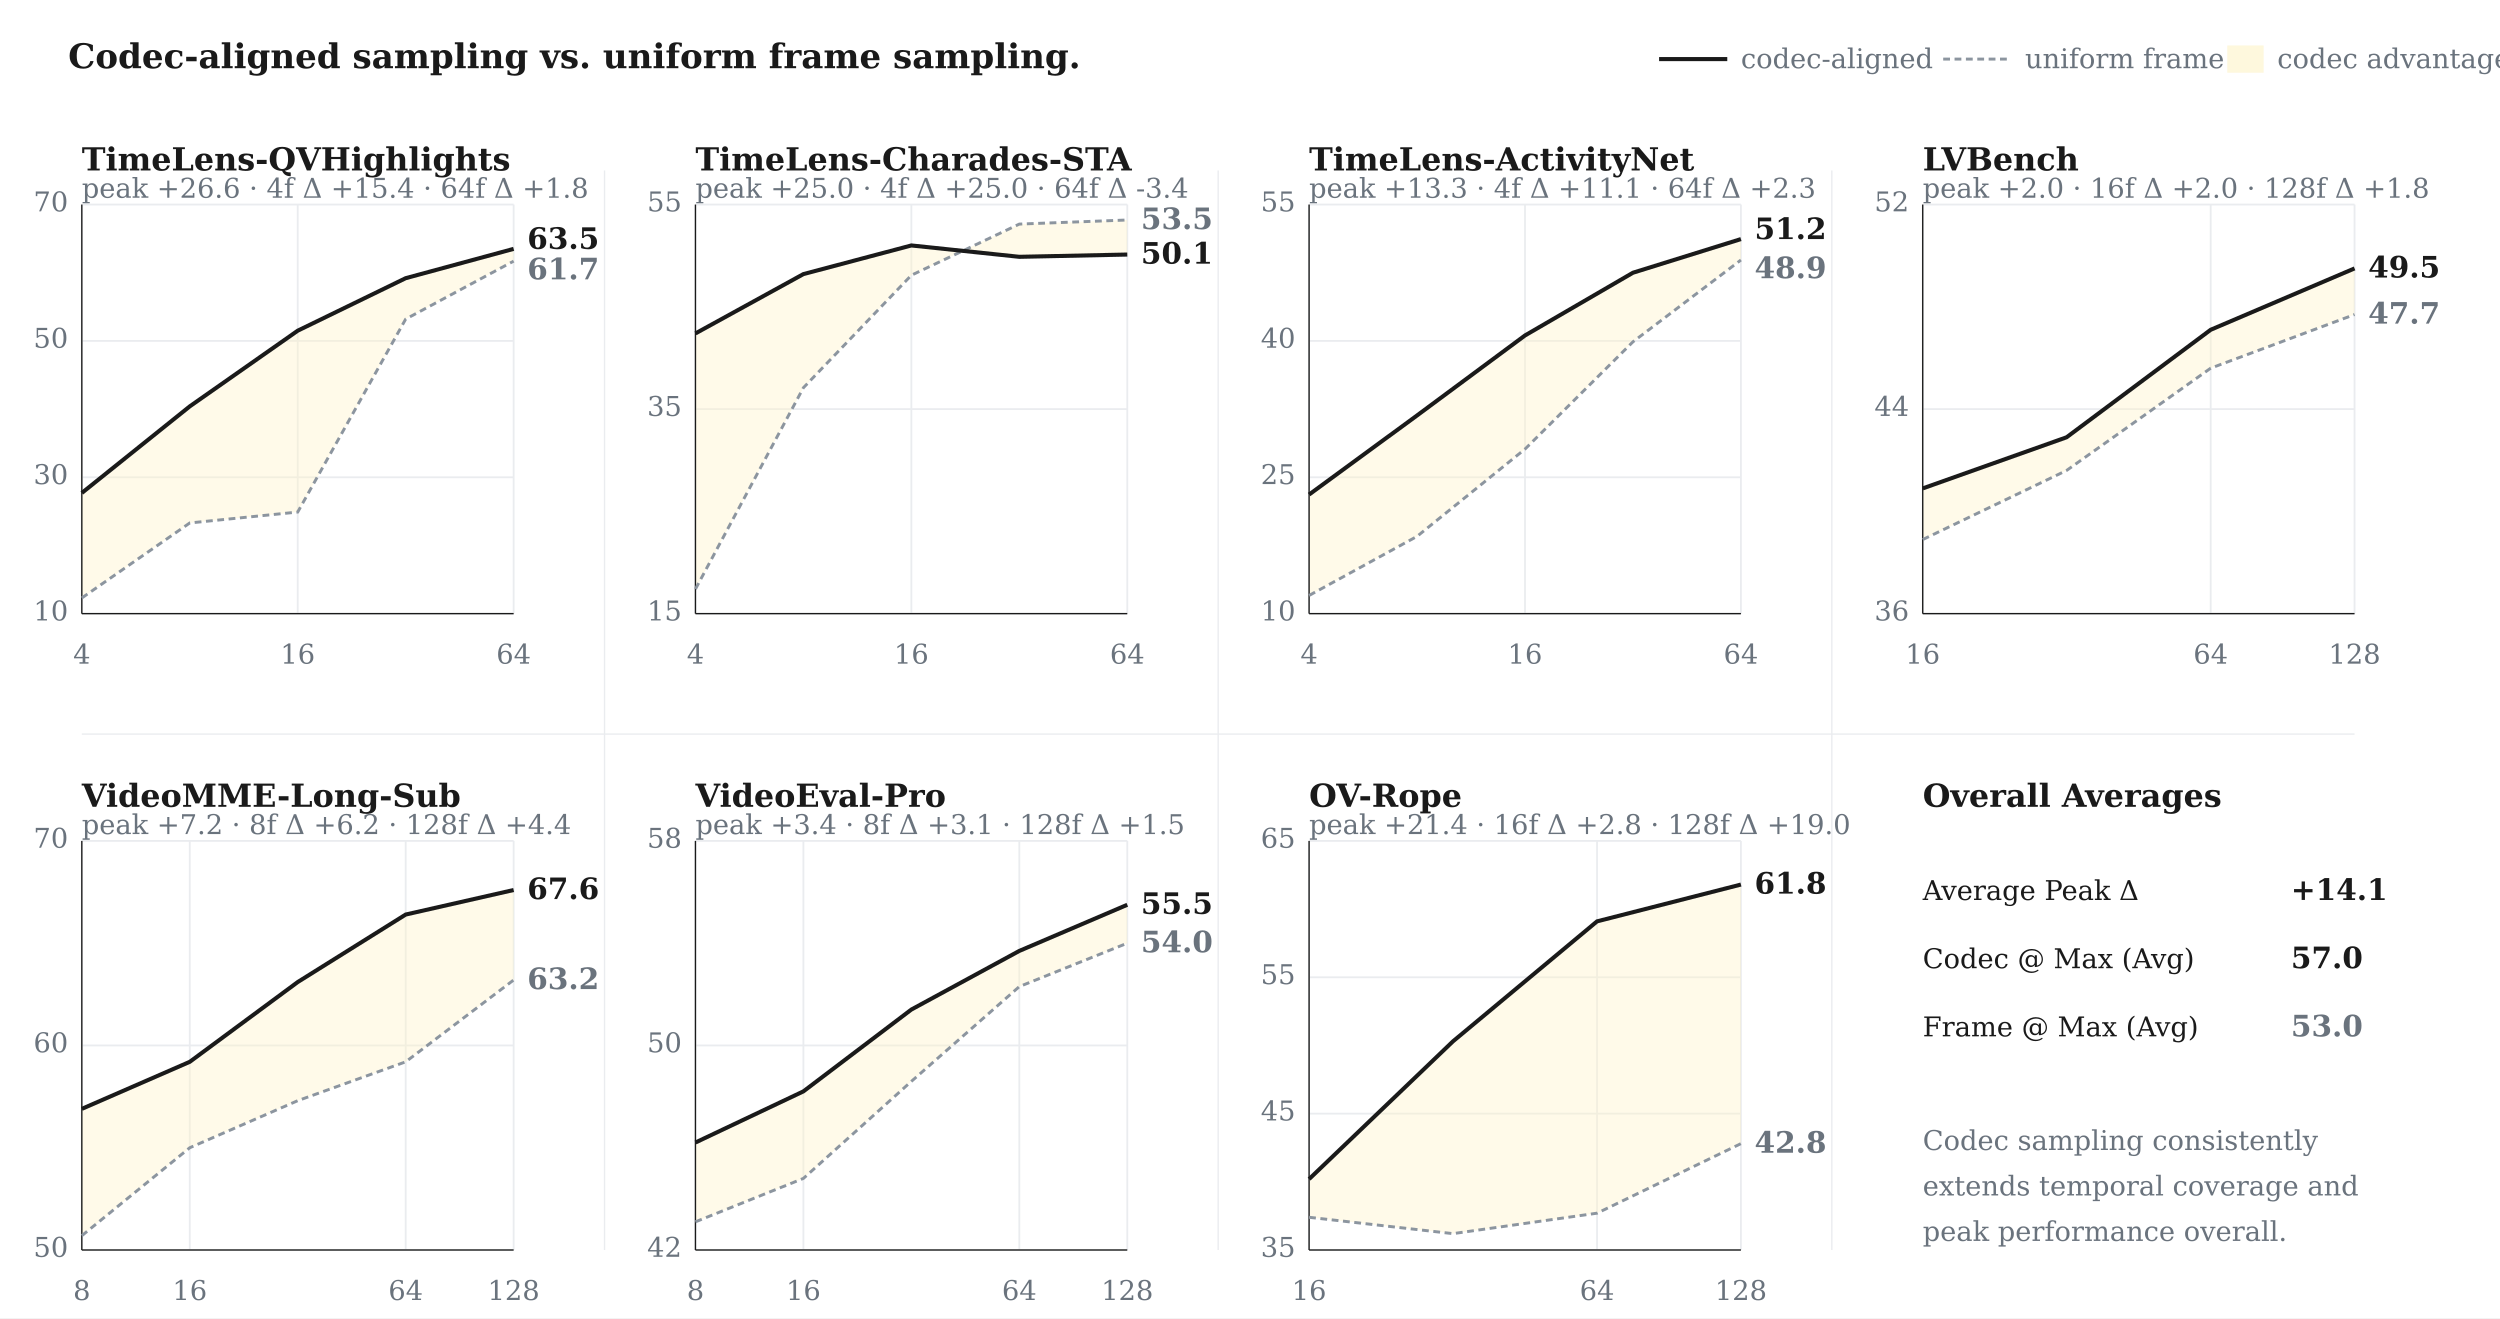
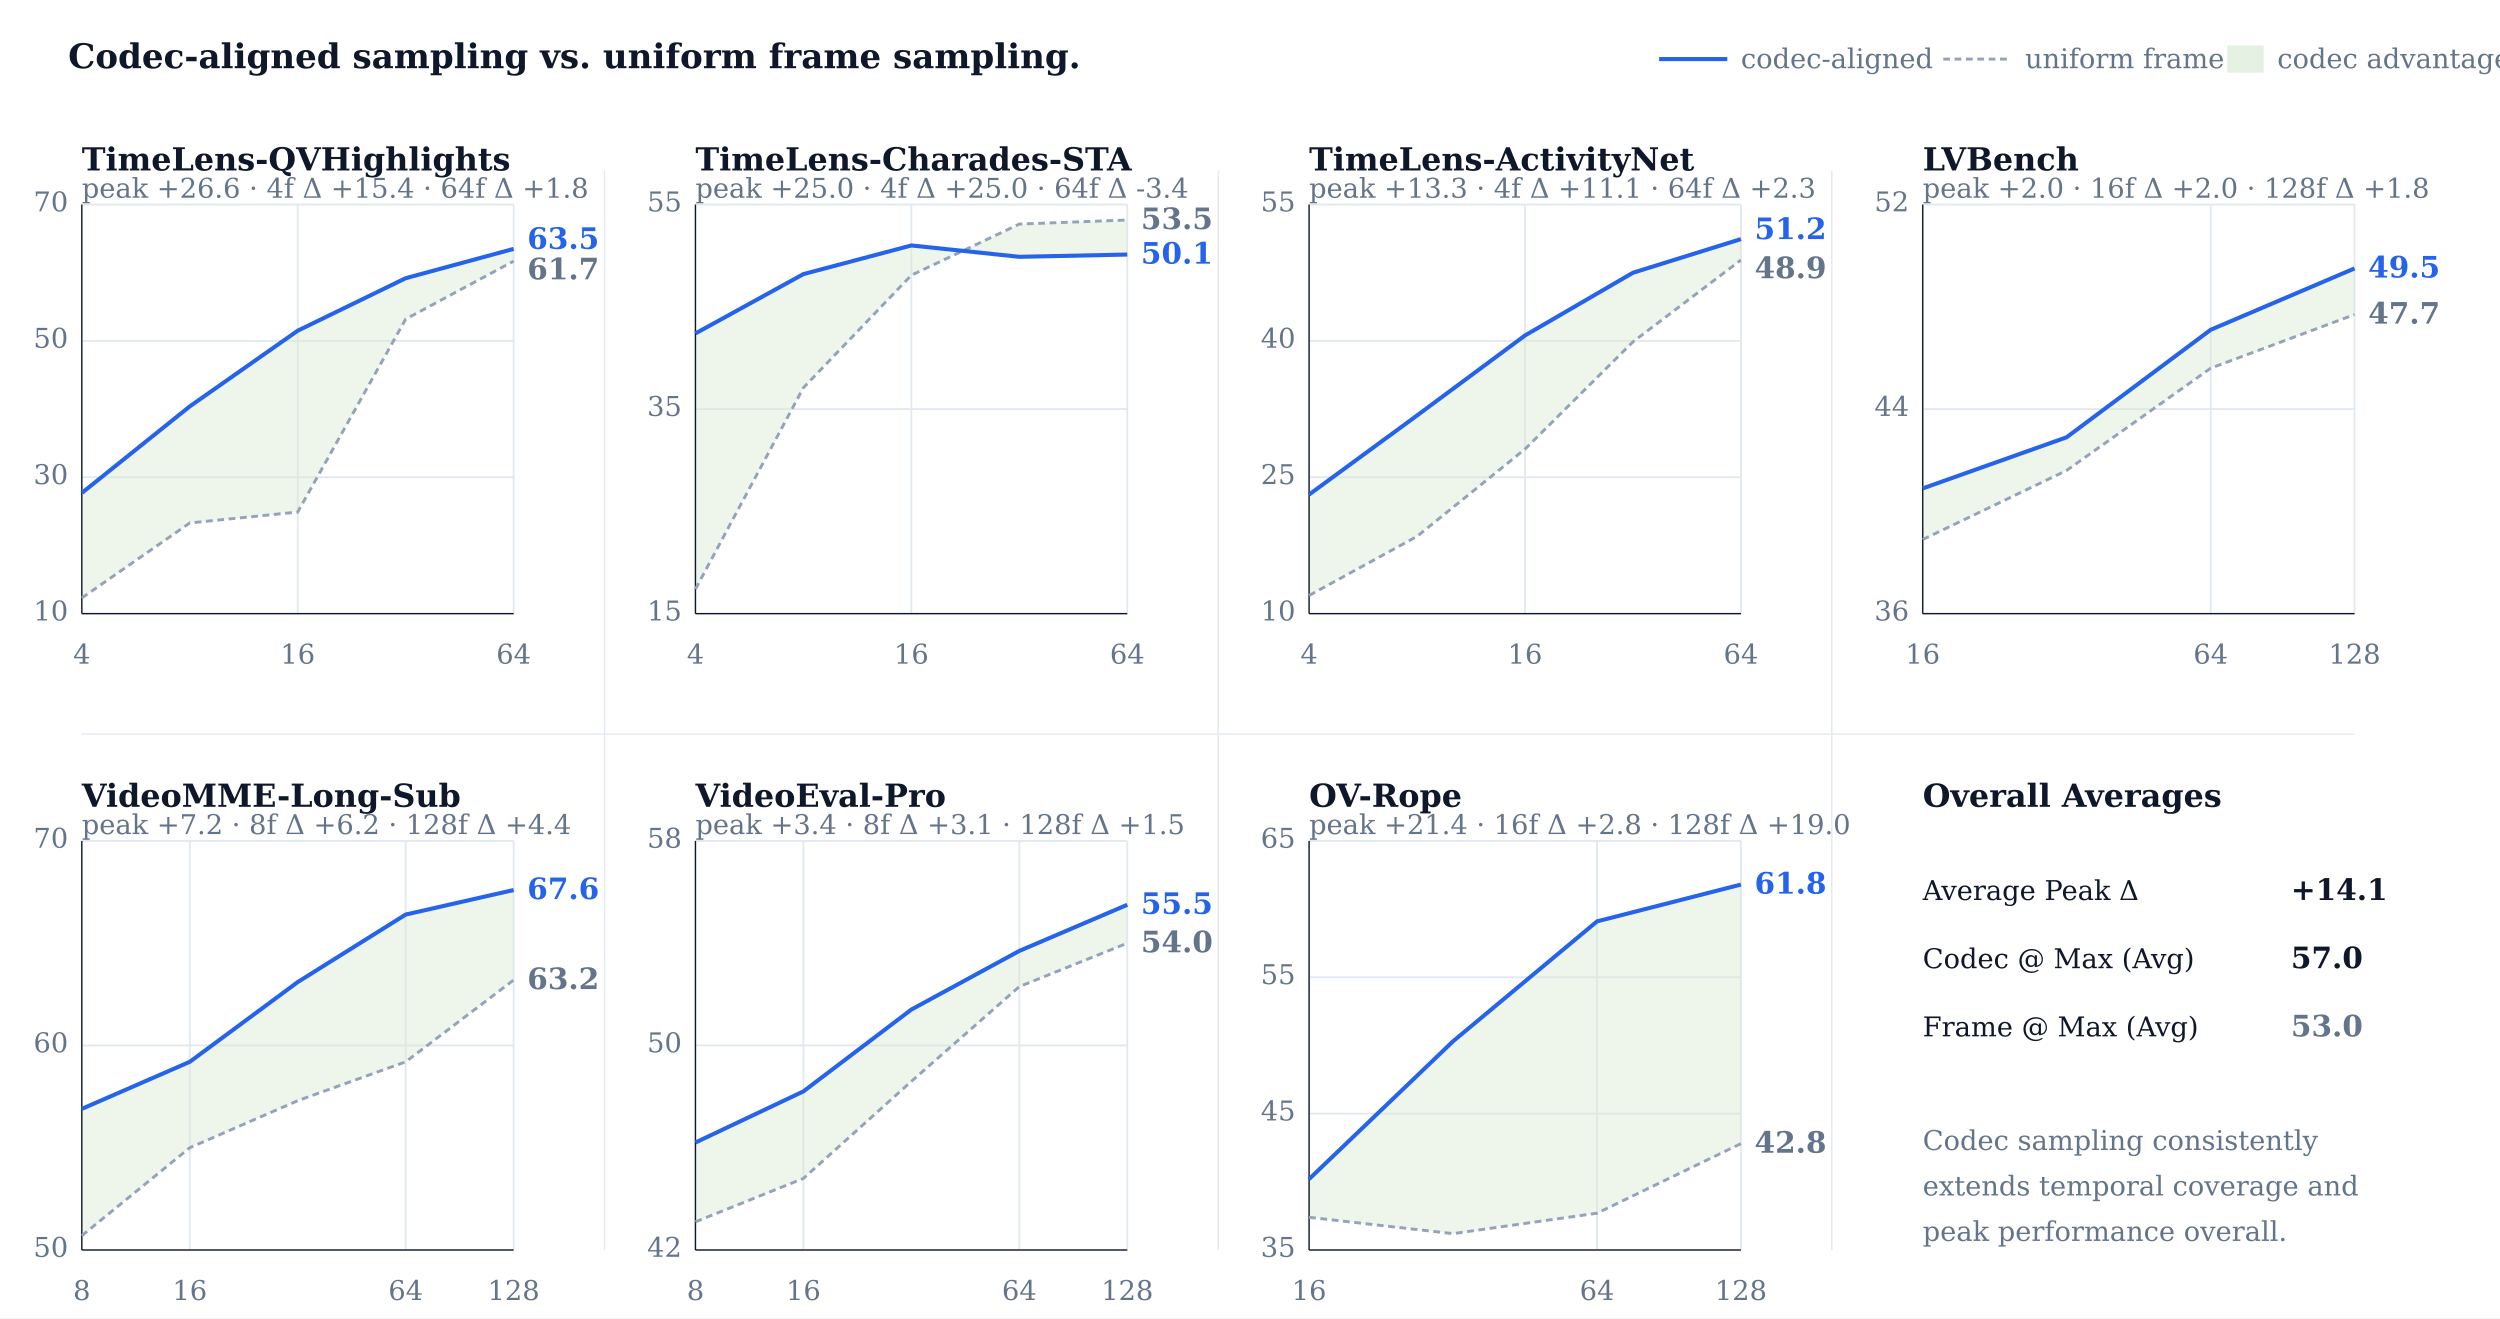
<svg xmlns="http://www.w3.org/2000/svg" width="1100" height="580" viewBox="0 0 1100 580" role="img" aria-labelledby="title desc">
  <defs>
    <style>
@keyframes cvf-fade{from{opacity:0}to{opacity:1}}
@keyframes cvf-draw{from{stroke-dashoffset:900}to{stroke-dashoffset:0}}
g[id^="cvf-panel-"]{animation:cvf-fade .4s ease-out both}
.codec-line{stroke-dasharray:900;animation:cvf-draw 1.2s ease-out .35s both}
- .caption{font:600 15px "DejaVu Serif", "Nimbus Roman", "Times New Roman", "Times", serif;fill:#1a1a1a}
- .caption-muted{fill:#6a737d}
- .panel-title{font:600 14px "DejaVu Serif", "Nimbus Roman", "Times New Roman", "Times", serif;fill:#1a1a1a}
- .subhead{font:12px "DejaVu Serif", "Nimbus Roman", "Times New Roman", "Times", serif;fill:#6a737d}
- .tick{font:12px "DejaVu Serif", "Nimbus Roman", "Times New Roman", "Times", serif;fill:#6a737d}
- .score-codec{font:bold 13px "DejaVu Serif", "Nimbus Roman", "Times New Roman", "Times", serif;fill:#1a1a1a}
- .score-frame{font:bold 13px "DejaVu Serif", "Nimbus Roman", "Times New Roman", "Times", serif;fill:#6a737d}
- .axis{stroke:#1a1a1a;stroke-width:0.6}
- .grid{stroke:#eaecef;stroke-width:0.8}
+ .caption{font:600 15px "DejaVu Serif", "Nimbus Roman", "Times New Roman", "Times", serif;fill:#0f172a}
+ .caption-muted{fill:#64748b}
+ .panel-title{font:600 14px "DejaVu Serif", "Nimbus Roman", "Times New Roman", "Times", serif;fill:#0f172a}
+ .subhead{font:12px "DejaVu Serif", "Nimbus Roman", "Times New Roman", "Times", serif;fill:#64748b}
+ .tick{font:12px "DejaVu Serif", "Nimbus Roman", "Times New Roman", "Times", serif;fill:#64748b}
+ .score-codec{font:bold 13px "DejaVu Serif", "Nimbus Roman", "Times New Roman", "Times", serif;fill:#2563eb}
+ .score-frame{font:bold 13px "DejaVu Serif", "Nimbus Roman", "Times New Roman", "Times", serif;fill:#64748b}
+ .axis{stroke:#0f172a;stroke-width:0.6}
+ .grid{stroke:#e2e8f0;stroke-width:0.8}

    /* Extracted Inline Colors */
    .fill-ffffff { fill: #ffffff; }
-     .stroke-eaecef { stroke: #eaecef; }
-     .stroke-1a1a1a { stroke: #1a1a1a; }
-     .stroke-8c959f { stroke: #8c959f; }
-     .fill-fef3c7 { fill: #fef3c7; }
-     .fill-1a1a1a { fill: #1a1a1a; }
-     .fill-6a737d { fill: #6a737d; }
+     .stroke-eaecef { stroke: #e2e8f0; }
+     .stroke-1a1a1a { stroke: #2563eb; }
+     .stroke-8c959f { stroke: #94a3b8; }
+     .fill-fef3c7 { fill: #d4e8d0; }
+     .fill-1a1a1a { fill: #0f172a; }
+     .fill-6a737d { fill: #64748b; }
  </style>
  </defs>
  <rect width="1100" height="580" class="fill-ffffff" />
  <line x1="36" y1="323" x2="1036" y2="323" stroke-width="0.6" class="stroke-eaecef" />
  <line x1="266" y1="75" x2="266" y2="550" stroke-width="0.6" class="stroke-eaecef" />
  <line x1="536" y1="75" x2="536" y2="550" stroke-width="0.6" class="stroke-eaecef" />
  <line x1="806" y1="75" x2="806" y2="550" stroke-width="0.6" class="stroke-eaecef" />
  <text class="caption" x="30" y="30">Codec-aligned sampling vs. uniform frame sampling.</text>
  <g transform="translate(730, 26)">
    <line x1="0" y1="0" x2="30" y2="0" stroke-width="1.8" class="stroke-1a1a1a" />
    <text class="tick" x="36" y="4">codec-aligned</text>
    <line x1="125" y1="0" x2="155" y2="0" stroke-width="1.3" stroke-dasharray="3 2" class="stroke-8c959f" />
    <text class="tick" x="161" y="4">uniform frame</text>
    <rect x="250" y="-6" width="16" height="12" opacity="0.6" class="fill-fef3c7" />
    <text class="tick" x="272" y="4">codec advantage</text>
  </g>
  <g id="cvf-panel-0" transform="translate(-12.00,-24.00)" style="animation-delay:0.00s">
    <text x="48" y="99" class="panel-title">TimeLens-QVHighlights</text>
    <text x="48" y="111" class="subhead">peak +26.6  ·  4f Δ +15.4  ·  64f Δ +1.8</text>
    <line x1="48" y1="294.0" x2="238" y2="294.0" class="grid" />
    <text x="42" y="297.0" text-anchor="end" class="tick">10</text>
    <line x1="48" y1="234.0" x2="238" y2="234.0" class="grid" />
    <text x="42" y="237.0" text-anchor="end" class="tick">30</text>
    <line x1="48" y1="174.0" x2="238" y2="174.0" class="grid" />
    <text x="42" y="177.0" text-anchor="end" class="tick">50</text>
    <line x1="48" y1="114.0" x2="238" y2="114.0" class="grid" />
    <text x="42" y="117.0" text-anchor="end" class="tick">70</text>
    <text x="48.0" y="316.0" text-anchor="middle" class="tick">4</text>
    <text x="143.0" y="316.0" text-anchor="middle" class="tick">16</text>
    <text x="238.0" y="316.0" text-anchor="middle" class="tick">64</text>
    <line class="grid" x1="48.0" y1="114" x2="48.0" y2="294" />
    <line class="grid" x1="143.0" y1="114" x2="143.0" y2="294" />
    <line class="grid" x1="238.0" y1="114" x2="238.0" y2="294" />
    <polygon points="48.0,287.1 95.5,254.1 143.0,249.3 190.5,164.4 238.0,138.9 238.0,133.5 190.5,146.4 143.0,169.5 95.5,202.8 48.0,240.9" opacity="0.4" class="fill-fef3c7" />
    <line x1="48" y1="114" x2="48" y2="294" class="axis" />
    <line x1="48" y1="294" x2="238" y2="294" class="axis" />
    <polyline points="48.0,287.1 95.5,254.1 143.0,249.3 190.5,164.4 238.0,138.9" fill="none" stroke-width="1.3" stroke-dasharray="3 2" class="stroke-8c959f" />
    <polyline class="codec-line stroke-1a1a1a" points="48.0,240.9 95.5,202.8 143.0,169.5 190.5,146.4 238.0,133.5" fill="none" stroke-width="1.8" />
    <text x="244" y="133.5" class="score-codec">63.5</text>
    <text x="244" y="146.9" class="score-frame">61.7</text>
  </g>
  <g id="cvf-panel-1" transform="translate(258.00,-24.00)" style="animation-delay:0.08s">
    <text x="48" y="99" class="panel-title">TimeLens-Charades-STA</text>
    <text x="48" y="111" class="subhead">peak +25.0  ·  4f Δ +25.0  ·  64f Δ -3.4</text>
    <line x1="48" y1="294.0" x2="238" y2="294.0" class="grid" />
    <text x="42" y="297.0" text-anchor="end" class="tick">15</text>
    <line x1="48" y1="204.0" x2="238" y2="204.0" class="grid" />
    <text x="42" y="207.0" text-anchor="end" class="tick">35</text>
    <line x1="48" y1="114.0" x2="238" y2="114.0" class="grid" />
    <text x="42" y="117.0" text-anchor="end" class="tick">55</text>
    <text x="48.0" y="316.0" text-anchor="middle" class="tick">4</text>
    <text x="143.0" y="316.0" text-anchor="middle" class="tick">16</text>
    <text x="238.0" y="316.0" text-anchor="middle" class="tick">64</text>
    <line class="grid" x1="48.0" y1="114" x2="48.0" y2="294" />
    <line class="grid" x1="143.0" y1="114" x2="143.0" y2="294" />
    <line class="grid" x1="238.0" y1="114" x2="238.0" y2="294" />
    <polygon points="48.0,283.2 95.5,194.6 143.0,145.1 190.5,122.6 238.0,120.8 238.0,136.0 190.5,137.0 143.0,132.0 95.5,144.6 48.0,170.7" opacity="0.4" class="fill-fef3c7" />
    <line x1="48" y1="114" x2="48" y2="294" class="axis" />
    <line x1="48" y1="294" x2="238" y2="294" class="axis" />
    <polyline points="48.0,283.2 95.5,194.6 143.0,145.1 190.5,122.6 238.0,120.8" fill="none" stroke-width="1.3" stroke-dasharray="3 2" class="stroke-8c959f" />
    <polyline class="codec-line stroke-1a1a1a" points="48.0,170.7 95.5,144.6 143.0,132.0 190.5,137.0 238.0,136.0" fill="none" stroke-width="1.8" />
    <text x="244" y="140.0" class="score-codec">50.1</text>
    <text x="244" y="124.8" class="score-frame">53.5</text>
  </g>
  <g id="cvf-panel-2" transform="translate(528.00,-24.00)" style="animation-delay:0.16s">
    <text x="48" y="99" class="panel-title">TimeLens-ActivityNet</text>
    <text x="48" y="111" class="subhead">peak +13.3  ·  4f Δ +11.1  ·  64f Δ +2.3</text>
    <line x1="48" y1="294.0" x2="238" y2="294.0" class="grid" />
    <text x="42" y="297.0" text-anchor="end" class="tick">10</text>
    <line x1="48" y1="234.0" x2="238" y2="234.0" class="grid" />
    <text x="42" y="237.0" text-anchor="end" class="tick">25</text>
    <line x1="48" y1="174.0" x2="238" y2="174.0" class="grid" />
    <text x="42" y="177.0" text-anchor="end" class="tick">40</text>
    <line x1="48" y1="114.0" x2="238" y2="114.0" class="grid" />
    <text x="42" y="117.0" text-anchor="end" class="tick">55</text>
    <text x="48.0" y="316.0" text-anchor="middle" class="tick">4</text>
    <text x="143.0" y="316.0" text-anchor="middle" class="tick">16</text>
    <text x="238.0" y="316.0" text-anchor="middle" class="tick">64</text>
    <line class="grid" x1="48.0" y1="114" x2="48.0" y2="294" />
    <line class="grid" x1="143.0" y1="114" x2="143.0" y2="294" />
    <line class="grid" x1="238.0" y1="114" x2="238.0" y2="294" />
    <polygon points="48.0,286.0 95.5,260.0 143.0,221.6 190.5,174.4 238.0,138.4 238.0,129.2 190.5,144.0 143.0,171.6 95.5,206.8 48.0,241.6" opacity="0.4" class="fill-fef3c7" />
    <line x1="48" y1="114" x2="48" y2="294" class="axis" />
    <line x1="48" y1="294" x2="238" y2="294" class="axis" />
    <polyline points="48.0,286.0 95.5,260.0 143.0,221.6 190.5,174.4 238.0,138.4" fill="none" stroke-width="1.3" stroke-dasharray="3 2" class="stroke-8c959f" />
    <polyline class="codec-line stroke-1a1a1a" points="48.0,241.6 95.5,206.8 143.0,171.6 190.5,144.0 238.0,129.2" fill="none" stroke-width="1.8" />
    <text x="244" y="129.2" class="score-codec">51.2</text>
    <text x="244" y="146.4" class="score-frame">48.9</text>
  </g>
  <g id="cvf-panel-3" transform="translate(798.00,-24.00)" style="animation-delay:0.24s">
    <text x="48" y="99" class="panel-title">LVBench</text>
    <text x="48" y="111" class="subhead">peak +2.0  ·  16f Δ +2.0  ·  128f Δ +1.8</text>
    <line x1="48" y1="294.0" x2="238" y2="294.0" class="grid" />
    <text x="42" y="297.0" text-anchor="end" class="tick">36</text>
    <line x1="48" y1="204.0" x2="238" y2="204.0" class="grid" />
    <text x="42" y="207.0" text-anchor="end" class="tick">44</text>
    <line x1="48" y1="114.0" x2="238" y2="114.0" class="grid" />
    <text x="42" y="117.0" text-anchor="end" class="tick">52</text>
    <text x="48.0" y="316.0" text-anchor="middle" class="tick">16</text>
    <text x="174.7" y="316.0" text-anchor="middle" class="tick">64</text>
    <text x="238.0" y="316.0" text-anchor="middle" class="tick">128</text>
    <line class="grid" x1="48.0" y1="114" x2="48.0" y2="294" />
    <line class="grid" x1="174.7" y1="114" x2="174.7" y2="294" />
    <line class="grid" x1="238.0" y1="114" x2="238.0" y2="294" />
    <polygon points="48.0,261.4 111.3,231.0 174.7,186.0 238.0,162.4 238.0,142.1 174.7,169.1 111.3,216.4 48.0,238.9" opacity="0.4" class="fill-fef3c7" />
    <line x1="48" y1="114" x2="48" y2="294" class="axis" />
    <line x1="48" y1="294" x2="238" y2="294" class="axis" />
    <polyline points="48.0,261.4 111.3,231.0 174.7,186.0 238.0,162.4" fill="none" stroke-width="1.3" stroke-dasharray="3 2" class="stroke-8c959f" />
    <polyline class="codec-line stroke-1a1a1a" points="48.0,238.9 111.3,216.4 174.7,169.1 238.0,142.1" fill="none" stroke-width="1.8" />
    <text x="244" y="146.1" class="score-codec">49.5</text>
    <text x="244" y="166.4" class="score-frame">47.7</text>
  </g>
  <g id="cvf-panel-4" transform="translate(-12.00,256.00)" style="animation-delay:0.32s">
    <text x="48" y="99" class="panel-title">VideoMME-Long-Sub</text>
    <text x="48" y="111" class="subhead">peak +7.2  ·  8f Δ +6.2  ·  128f Δ +4.4</text>
    <line x1="48" y1="294.0" x2="238" y2="294.0" class="grid" />
    <text x="42" y="297.0" text-anchor="end" class="tick">50</text>
    <line x1="48" y1="204.0" x2="238" y2="204.0" class="grid" />
    <text x="42" y="207.0" text-anchor="end" class="tick">60</text>
    <line x1="48" y1="114.0" x2="238" y2="114.0" class="grid" />
    <text x="42" y="117.0" text-anchor="end" class="tick">70</text>
    <text x="48.0" y="316.0" text-anchor="middle" class="tick">8</text>
    <text x="95.5" y="316.0" text-anchor="middle" class="tick">16</text>
    <text x="190.5" y="316.0" text-anchor="middle" class="tick">64</text>
    <text x="238.0" y="316.0" text-anchor="middle" class="tick">128</text>
    <line class="grid" x1="48.0" y1="114" x2="48.0" y2="294" />
    <line class="grid" x1="95.5" y1="114" x2="95.5" y2="294" />
    <line class="grid" x1="190.5" y1="114" x2="190.5" y2="294" />
    <line class="grid" x1="238.0" y1="114" x2="238.0" y2="294" />
    <polygon points="48.0,287.7 95.5,249.0 143.0,228.3 190.5,211.2 238.0,175.2 238.0,135.6 190.5,146.4 143.0,176.1 95.5,211.2 48.0,231.9" opacity="0.4" class="fill-fef3c7" />
    <line x1="48" y1="114" x2="48" y2="294" class="axis" />
    <line x1="48" y1="294" x2="238" y2="294" class="axis" />
    <polyline points="48.0,287.7 95.5,249.0 143.0,228.3 190.5,211.2 238.0,175.2" fill="none" stroke-width="1.3" stroke-dasharray="3 2" class="stroke-8c959f" />
    <polyline class="codec-line stroke-1a1a1a" points="48.0,231.9 95.5,211.2 143.0,176.1 190.5,146.4 238.0,135.6" fill="none" stroke-width="1.8" />
    <text x="244" y="139.6" class="score-codec">67.6</text>
    <text x="244" y="179.2" class="score-frame">63.2</text>
  </g>
  <g id="cvf-panel-5" transform="translate(258.00,256.00)" style="animation-delay:0.40s">
    <text x="48" y="99" class="panel-title">VideoEval-Pro</text>
    <text x="48" y="111" class="subhead">peak +3.4  ·  8f Δ +3.1  ·  128f Δ +1.5</text>
    <line x1="48" y1="294.0" x2="238" y2="294.0" class="grid" />
    <text x="42" y="297.0" text-anchor="end" class="tick">42</text>
    <line x1="48" y1="204.0" x2="238" y2="204.0" class="grid" />
    <text x="42" y="207.0" text-anchor="end" class="tick">50</text>
    <line x1="48" y1="114.0" x2="238" y2="114.0" class="grid" />
    <text x="42" y="117.0" text-anchor="end" class="tick">58</text>
    <text x="48.0" y="316.0" text-anchor="middle" class="tick">8</text>
    <text x="95.5" y="316.0" text-anchor="middle" class="tick">16</text>
    <text x="190.5" y="316.0" text-anchor="middle" class="tick">64</text>
    <text x="238.0" y="316.0" text-anchor="middle" class="tick">128</text>
    <line class="grid" x1="48.0" y1="114" x2="48.0" y2="294" />
    <line class="grid" x1="95.5" y1="114" x2="95.5" y2="294" />
    <line class="grid" x1="190.5" y1="114" x2="190.5" y2="294" />
    <line class="grid" x1="238.0" y1="114" x2="238.0" y2="294" />
    <polygon points="48.0,281.6 95.5,262.5 143.0,219.8 190.5,178.1 238.0,159.0 238.0,142.1 190.5,162.4 143.0,188.2 95.5,224.2 48.0,246.7" opacity="0.4" class="fill-fef3c7" />
    <line x1="48" y1="114" x2="48" y2="294" class="axis" />
    <line x1="48" y1="294" x2="238" y2="294" class="axis" />
    <polyline points="48.0,281.6 95.5,262.5 143.0,219.8 190.5,178.1 238.0,159.0" fill="none" stroke-width="1.3" stroke-dasharray="3 2" class="stroke-8c959f" />
    <polyline class="codec-line stroke-1a1a1a" points="48.0,246.7 95.5,224.2 143.0,188.2 190.5,162.4 238.0,142.1" fill="none" stroke-width="1.8" />
    <text x="244" y="146.1" class="score-codec">55.5</text>
    <text x="244" y="163.0" class="score-frame">54.0</text>
  </g>
  <g id="cvf-panel-6" transform="translate(528.00,256.00)" style="animation-delay:0.48s">
    <text x="48" y="99" class="panel-title">OV-Rope</text>
    <text x="48" y="111" class="subhead">peak +21.4  ·  16f Δ +2.8  ·  128f Δ +19.0</text>
    <line x1="48" y1="294.0" x2="238" y2="294.0" class="grid" />
    <text x="42" y="297.0" text-anchor="end" class="tick">35</text>
    <line x1="48" y1="234.0" x2="238" y2="234.0" class="grid" />
    <text x="42" y="237.0" text-anchor="end" class="tick">45</text>
    <line x1="48" y1="174.0" x2="238" y2="174.0" class="grid" />
    <text x="42" y="177.0" text-anchor="end" class="tick">55</text>
    <line x1="48" y1="114.0" x2="238" y2="114.0" class="grid" />
    <text x="42" y="117.0" text-anchor="end" class="tick">65</text>
    <text x="48.0" y="316.0" text-anchor="middle" class="tick">16</text>
    <text x="174.7" y="316.0" text-anchor="middle" class="tick">64</text>
    <text x="238.0" y="316.0" text-anchor="middle" class="tick">128</text>
    <line class="grid" x1="48.0" y1="114" x2="48.0" y2="294" />
    <line class="grid" x1="174.7" y1="114" x2="174.7" y2="294" />
    <line class="grid" x1="238.0" y1="114" x2="238.0" y2="294" />
    <polygon points="48.0,279.6 111.3,286.8 174.7,277.8 238.0,247.2 238.0,133.2 174.7,149.4 111.3,202.2 48.0,262.8" opacity="0.4" class="fill-fef3c7" />
    <line x1="48" y1="114" x2="48" y2="294" class="axis" />
    <line x1="48" y1="294" x2="238" y2="294" class="axis" />
    <polyline points="48.0,279.6 111.3,286.8 174.7,277.8 238.0,247.2" fill="none" stroke-width="1.3" stroke-dasharray="3 2" class="stroke-8c959f" />
    <polyline class="codec-line stroke-1a1a1a" points="48.0,262.8 111.3,202.2 174.7,149.4 238.0,133.2" fill="none" stroke-width="1.8" />
    <text x="244" y="137.2" class="score-codec">61.8</text>
    <text x="244" y="251.2" class="score-frame">42.8</text>
  </g>
  <g id="cvf-panel-7" transform="translate(798.00,256.00)" style="animation-delay:0.56s">
    <text x="48" y="99" class="panel-title">Overall Averages</text>
    <text x="48" y="140" class="subhead fill-1a1a1a">Average Peak Δ</text>
    <text x="210" y="140" class="score-codec fill-1a1a1a">+14.1</text>
    <text x="48" y="170" class="subhead fill-1a1a1a">Codec @ Max (Avg)</text>
    <text x="210" y="170" class="score-codec fill-1a1a1a">57.0</text>
    <text x="48" y="200" class="subhead fill-1a1a1a">Frame @ Max (Avg)</text>
    <text x="210" y="200" class="score-frame">53.0</text>
    <text x="48" y="250" class="subhead fill-6a737d">Codec sampling consistently</text>
    <text x="48" y="270" class="subhead fill-6a737d">extends temporal coverage and</text>
    <text x="48" y="290" class="subhead fill-6a737d">peak performance overall.</text>
  </g>
</svg>
